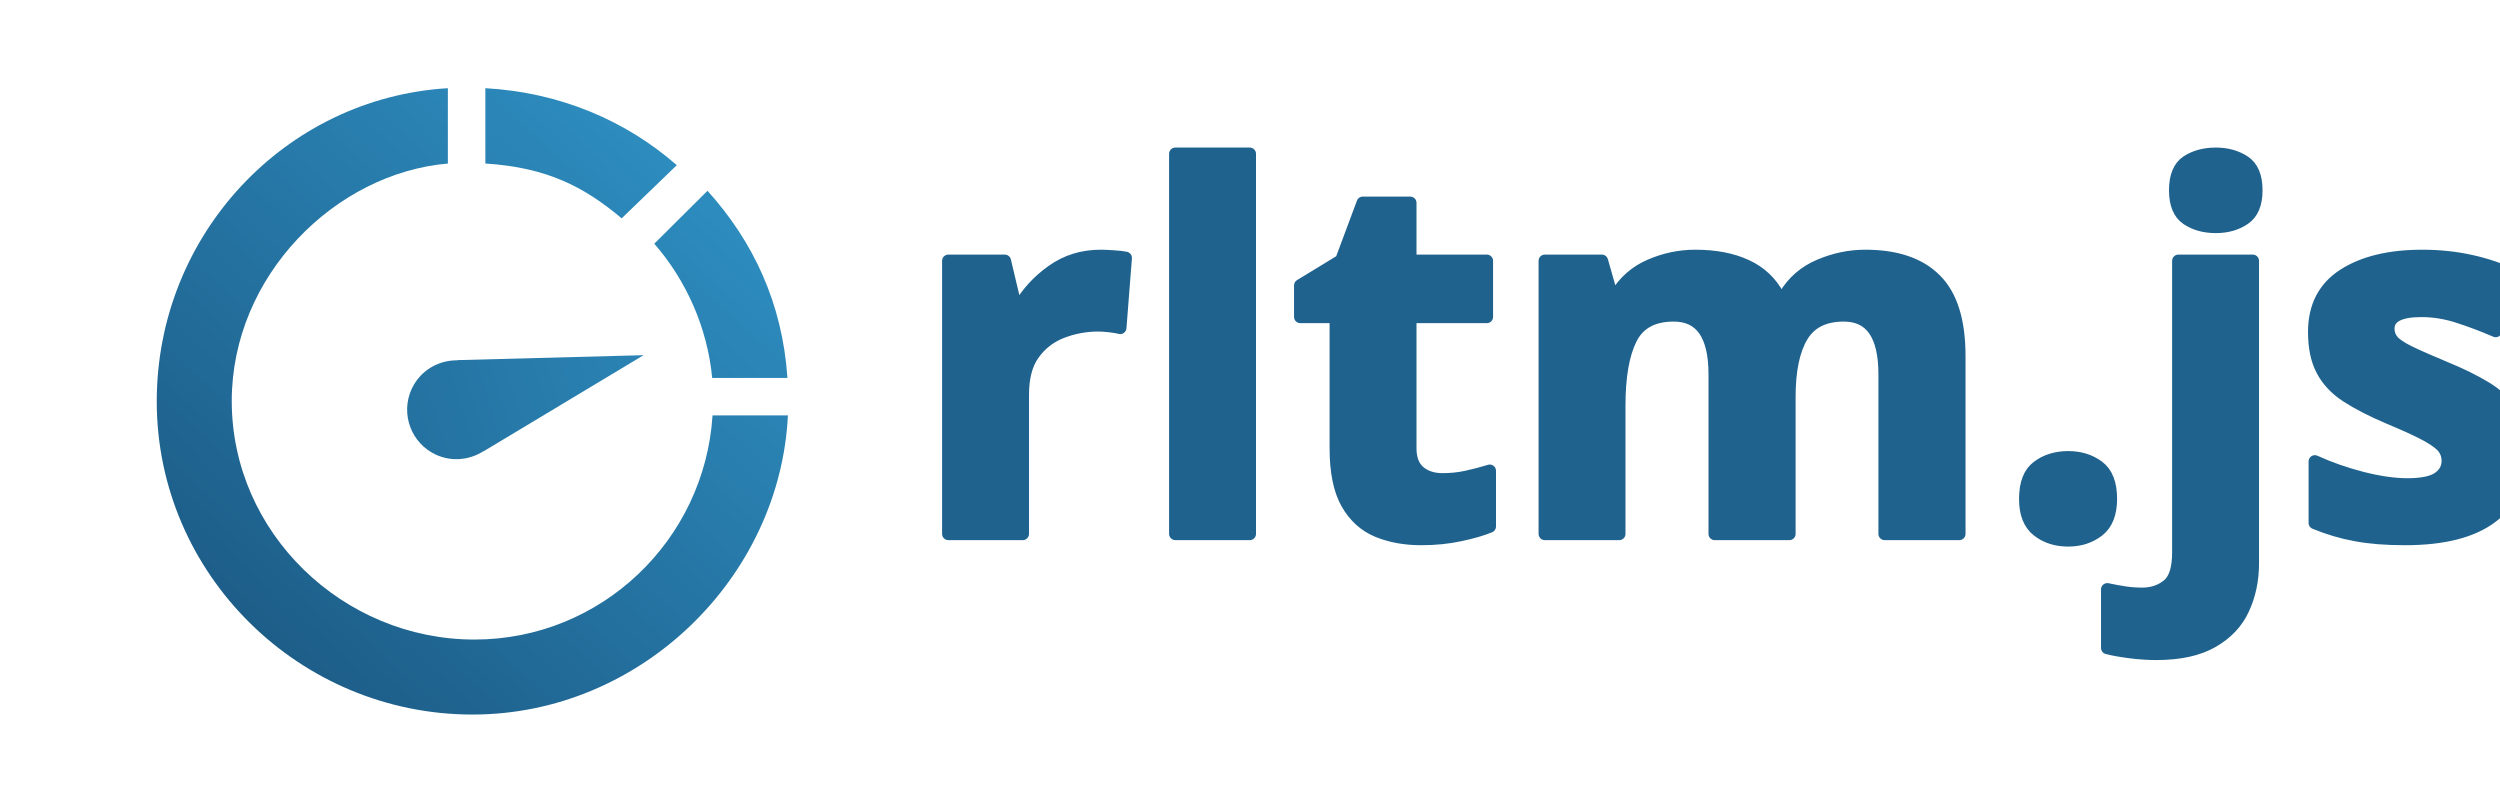
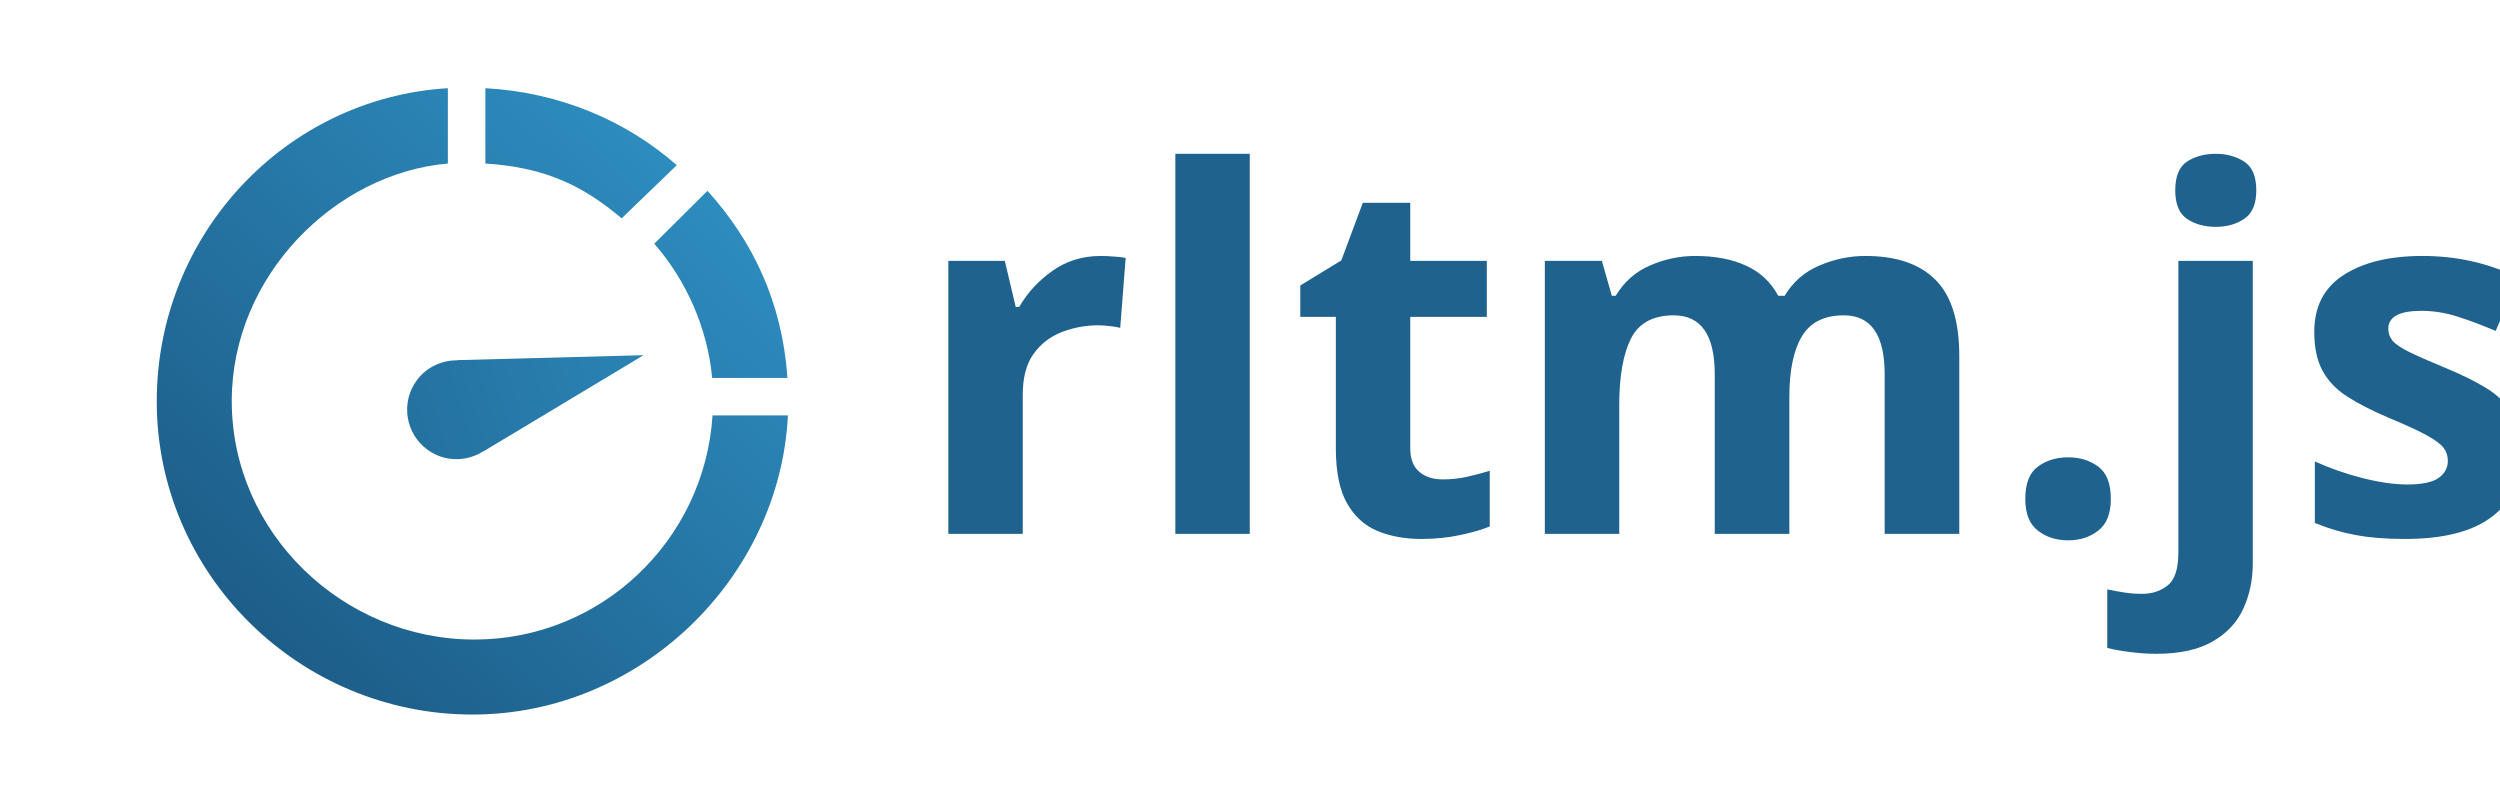
<svg xmlns="http://www.w3.org/2000/svg" xmlns:xlink="http://www.w3.org/1999/xlink" enable-background="new 0 0 64 64" height="64" id="Layer_1" version="1.1" viewBox="0 0 200 64" width="200" xml:space="preserve">
  <defs id="defs3457">
    <linearGradient id="linearGradient3515">
      <stop style="stop-color:#2f92c5;stop-opacity:1" offset="0" id="stop3517" />
      <stop style="stop-color:#1c5a85;stop-opacity:1" offset="1" id="stop3519" />
    </linearGradient>
    <linearGradient xlink:href="#linearGradient3515" id="linearGradient4327" gradientUnits="userSpaceOnUse" x1="54.791" y1="10.142" x2="13.989" y2="54.674" gradientTransform="matrix(0.8660254,0.5,-0.5,0.8660254,24.47146,-11.00223)" />
    <linearGradient xlink:href="#linearGradient3515" id="linearGradient4329" gradientUnits="userSpaceOnUse" x1="54.791" y1="10.142" x2="13.989" y2="54.674" gradientTransform="translate(5.82878,0.2331512)" />
    <linearGradient xlink:href="#linearGradient3515" id="linearGradient4331" gradientUnits="userSpaceOnUse" x1="54.791" y1="10.142" x2="13.989" y2="54.674" gradientTransform="translate(5.82878,0.2331512)" />
    <linearGradient xlink:href="#linearGradient3515" id="linearGradient4333" gradientUnits="userSpaceOnUse" x1="54.791" y1="10.142" x2="13.989" y2="54.674" gradientTransform="translate(5.82878,0.2331512)" />
  </defs>
  <path id="path3447" d="m 33.102,30.791 c -1.095,1.897 -0.444,4.323 1.452,5.418 1.332,0.769 2.915,0.662 4.125,-0.116 l 0.005,0.014 12.801,-7.692 -14.904,0.395 0.004,0.016 c -1.386,-0.014 -2.74,0.68 -3.482,1.965 z" style="fill:url(#linearGradient4327);fill-opacity:1" />
  <path id="path3449" d="m 54.144,13.214 c -4.064,-3.552 -9.315,-5.82 -15.315,-6.159 l 0,6.027 c 5,0.318 7.946,1.906 10.904,4.384 l 4.411,-4.252 z" style="fill:url(#linearGradient4329);fill-opacity:1" />
  <path id="path3451" d="m 56.975,30.233 6.02,0 c -0.404,-6 -2.751,-10.93 -6.395,-14.97 l -4.259,4.233 c 2.566,2.94 4.254,6.737 4.634,10.737 z" style="fill:url(#linearGradient4331);fill-opacity:1" />
  <path id="path3453" d="m 57.003,33.233 c -0.637,10 -8.922,17.931 -19.042,17.931 -10.535,0 -19.421,-8.544 -19.421,-19.078 0,-10.028 8.289,-18.233 17.289,-19.003 l 0,-6.027 c -13,0.779 -23.289,11.717 -23.289,25.056 0,13.843 11.42,25.052 25.263,25.052 13.432,0 24.59,-10.931 25.231,-23.931 l -6.031,0 z" style="fill:url(#linearGradient4333);fill-opacity:1" />
-   <text xml:space="preserve" style="font-style:normal;font-variant:normal;font-weight:600;font-stretch:normal;font-size:40px;line-height:125%;font-family:'PingFang TC';-inkscape-font-specification:'PingFang TC, Semi-Bold';text-align:start;letter-spacing:0px;word-spacing:0px;writing-mode:lr-tb;text-anchor:start;fill:#1f628e;fill-opacity:1;stroke:#1f628e;stroke-width:1;stroke-linecap:round;stroke-linejoin:round;stroke-miterlimit:4;stroke-dasharray:none;stroke-opacity:1" x="72.743" y="42.71" id="text4323">
+   <text xml:space="preserve" style="font-style:normal;font-variant:normal;font-weight:600;font-stretch:normal;font-size:40px;line-height:125%;font-family:'PingFang TC';-inkscape-font-specification:'PingFang TC, Semi-Bold';text-align:start;letter-spacing:0px;word-spacing:0px;writing-mode:lr-tb;text-anchor:start;fill:#1f628e;fill-opacity:1;stroke:#1f628e;stroke-width:0;stroke-linecap:round;stroke-linejoin:round;stroke-miterlimit:4;stroke-dasharray:none;stroke-opacity:1" x="72.743" y="42.71" id="text4323">
    <tspan id="tspan4325" x="72.743" y="42.71">rltm.js</tspan>
  </text>
  <text xml:space="preserve" style="font-style:normal;font-weight:normal;font-size:40px;line-height:125%;font-family:sans-serif;letter-spacing:0px;word-spacing:0px;fill:#000000;fill-opacity:1;stroke:none;stroke-width:1px;stroke-linecap:butt;stroke-linejoin:miter;stroke-opacity:1" x="39.869" y="28.561" id="text3366">
    <tspan id="tspan3368" x="39.869" y="28.561" />
  </text>
</svg>
